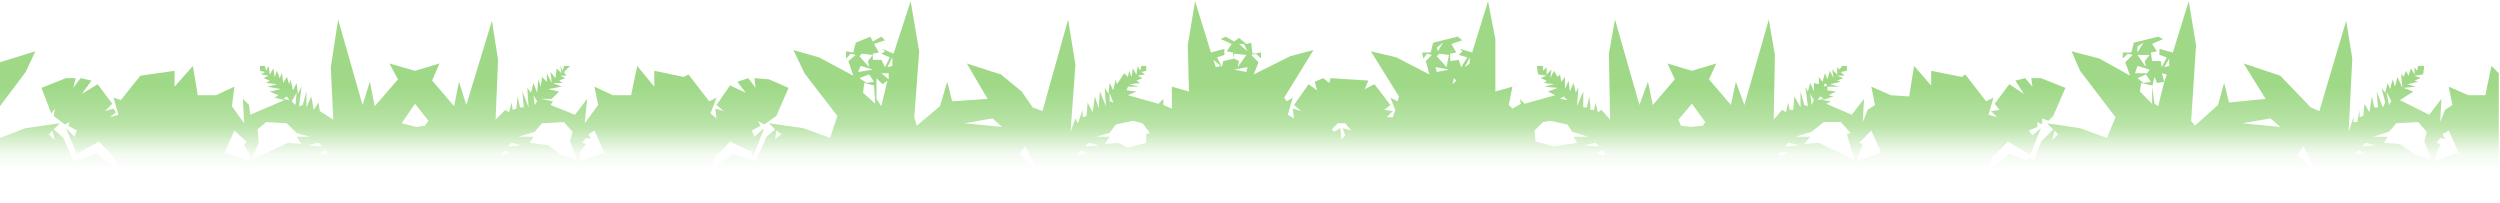
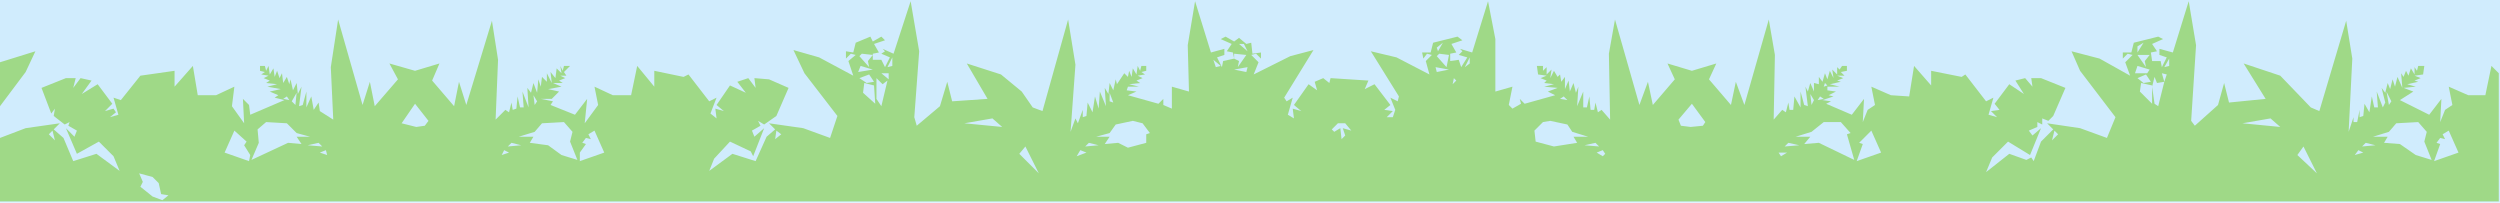
<svg xmlns="http://www.w3.org/2000/svg" width="2048" height="166" viewBox="0 0 2048 166" preserveAspectRatio="none">
-   <defs>
-     <linearGradient id="foliage-fade" x1="0" y1="0" x2="0" y2="166" gradientUnits="userSpaceOnUse">
-       <stop offset="0" stop-color="#fff" />
-       <stop offset=".43" stop-color="#fff" />
-       <stop offset=".62" stop-color="#fff" stop-opacity=".72" />
-       <stop offset=".76" stop-color="#fff" stop-opacity=".12" />
-       <stop offset=".84" stop-color="#fff" stop-opacity="0" />
-       <stop offset="1" stop-color="#fff" stop-opacity="0" />
-     </linearGradient>
-     <mask id="foliage-mask" maskUnits="userSpaceOnUse" x="0" y="0" width="2048" height="166">
-       <rect width="2048" height="166" fill="url(#foliage-fade)" />
-     </mask>
-   </defs>
-   <path d="M29,42 L0,51 L0,87 L21,59Z M0,113 L0,165 L2047,165 L2047,60 L2041,54 L2036,78 L2022,78 L2006,71 L2009,86 L2003,90 L1999,100 L2000,81 L1990,94 L1966,82 L1977,75 L1969,72 L1979,71 L1972,69 L1981,67 L1978,66 L1983,64 L1978,62 L1985,61 L1986,54 L1981,54 L1980,58 L1978,55 L1978,61 L1975,56 L1973,62 L1971,58 L1969,63 L1967,60 L1968,72 L1964,63 L1962,71 L1960,65 L1958,73 L1956,68 L1954,76 L1951,72 L1954,84 L1952,88 L1947,75 L1948,88 L1945,88 L1943,79 L1941,92 L1937,85 L1936,95 L1933,96 L1933,90 L1931,100 L1928,100 L1928,96 L1924,108 L1927,48 L1922,17 L1900,91 L1893,88 L1868,62 L1838,52 L1856,81 L1826,84 L1822,68 L1817,86 L1798,103 L1795,99 L1799,37 L1793,1 L1780,43 L1769,40 L1769,45 L1775,47 L1771,55 L1770,50 L1763,50 L1762,43 L1767,42 L1763,36 L1772,32 L1768,30 L1748,35 L1746,43 L1739,43 L1739,48 L1743,44 L1747,45 L1741,51 L1745,62 L1720,48 L1697,42 L1704,58 L1733,96 L1726,113 L1704,105 L1677,101 L1682,106 L1672,116 L1666,132 L1664,129 L1660,131 L1646,126 L1627,141 L1632,129 L1645,116 L1663,127 L1672,105 L1665,111 L1662,107 L1669,104 L1669,100 L1673,102 L1673,97 L1678,99 L1682,95 L1692,72 L1672,64 L1664,64 L1665,71 L1659,64 L1651,66 L1658,77 L1646,69 L1634,85 L1638,90 L1631,91 L1636,96 L1629,94 L1633,80 L1627,83 L1610,61 L1607,63 L1582,58 L1582,70 L1568,54 L1564,79 L1549,78 L1533,71 L1536,86 L1530,90 L1526,100 L1527,81 L1517,94 L1496,85 L1500,83 L1493,82 L1502,79 L1498,78 L1504,75 L1497,74 L1497,71 L1507,71 L1499,69 L1508,67 L1505,66 L1510,64 L1505,62 L1511,62 L1508,59 L1513,58 L1513,54 L1509,54 L1507,57 L1505,55 L1505,61 L1501,57 L1502,64 L1499,58 L1497,65 L1495,60 L1493,67 L1490,63 L1490,69 L1486,68 L1486,75 L1483,68 L1481,75 L1479,71 L1481,87 L1478,86 L1475,75 L1475,88 L1470,79 L1469,90 L1466,90 L1465,84 L1463,92 L1460,90 L1453,98 L1454,45 L1449,16 L1429,86 L1422,67 L1418,86 L1400,65 L1406,52 L1386,58 L1366,52 L1372,65 L1354,86 L1350,67 L1343,86 L1323,16 L1318,44 L1319,98 L1312,90 L1309,92 L1307,84 L1306,90 L1303,90 L1302,79 L1300,88 L1297,88 L1297,75 L1292,87 L1293,71 L1291,76 L1289,68 L1286,75 L1285,66 L1282,73 L1282,63 L1279,67 L1278,61 L1276,63 L1273,58 L1270,64 L1271,57 L1267,61 L1267,55 L1264,58 L1264,54 L1259,54 L1260,61 L1267,62 L1262,64 L1267,66 L1265,68 L1273,69 L1265,71 L1276,72 L1268,75 L1274,78 L1249,85 L1245,81 L1246,85 L1239,89 L1236,86 L1239,71 L1225,75 L1225,32 L1219,1 L1206,43 L1196,40 L1198,42 L1195,45 L1202,47 L1197,55 L1195,49 L1188,50 L1188,44 L1193,43 L1189,36 L1198,33 L1194,30 L1174,35 L1172,43 L1165,43 L1166,48 L1169,44 L1173,45 L1168,50 L1171,61 L1144,47 L1123,42 L1146,79 L1145,83 L1139,80 L1143,90 L1141,96 L1136,96 L1141,91 L1134,90 L1139,86 L1126,69 L1118,73 L1121,66 L1090,64 L1089,68 L1084,64 L1077,67 L1079,74 L1072,69 L1060,86 L1066,91 L1059,89 L1060,97 L1055,94 L1059,80 L1054,83 L1052,80 L1076,41 L1057,46 L1027,61 L1031,51 L1025,45 L1029,44 L1033,48 L1033,43 L1026,44 L1025,35 L1021,36 L1015,31 L1011,34 L1004,30 L1000,32 L1009,36 L1005,42 L1010,43 L1011,48 L1002,50 L1001,55 L997,47 L1003,45 L1003,40 L992,43 L979,1 L973,37 L974,75 L960,71 L960,89 L953,86 L953,81 L949,85 L924,78 L931,75 L923,74 L924,71 L933,71 L925,69 L934,68 L931,66 L936,64 L932,62 L938,61 L935,59 L939,58 L939,54 L935,54 L934,58 L932,54 L931,61 L928,56 L927,63 L925,58 L924,63 L921,60 L915,69 L914,65 L912,74 L909,68 L908,77 L905,72 L906,87 L901,75 L900,89 L897,79 L895,92 L891,84 L890,95 L887,96 L887,90 L883,101 L881,97 L877,108 L881,53 L875,16 L854,91 L846,88 L837,75 L820,61 L792,52 L809,81 L780,83 L776,67 L770,87 L751,103 L749,96 L753,42 L746,1 L732,44 L723,40 L725,42 L722,44 L729,47 L725,55 L722,49 L715,49 L715,44 L720,43 L716,36 L725,33 L722,30 L715,34 L713,30 L701,35 L699,43 L693,42 L693,48 L697,44 L701,45 L695,50 L699,62 L671,47 L650,41 L659,60 L686,95 L680,113 L658,105 L630,101 L635,106 L628,112 L619,132 L600,126 L581,140 L585,130 L598,116 L615,124 L617,128 L626,105 L618,112 L616,107 L623,103 L621,99 L626,102 L636,95 L646,72 L630,65 L618,64 L619,72 L613,64 L604,67 L611,76 L598,70 L587,86 L593,91 L586,89 L587,97 L582,93 L587,80 L581,83 L564,61 L560,63 L536,58 L536,71 L522,54 L517,78 L502,78 L487,71 L490,86 L479,101 L481,81 L471,94 L451,86 L453,83 L443,81 L452,81 L458,75 L449,73 L460,71 L453,68 L461,68 L458,66 L463,64 L459,62 L464,62 L462,59 L467,54 L462,54 L461,58 L459,54 L460,60 L456,56 L455,64 L451,59 L452,68 L448,60 L448,67 L444,63 L443,71 L441,65 L440,76 L437,68 L435,76 L432,72 L433,88 L428,75 L429,88 L426,88 L424,79 L423,89 L420,90 L419,84 L417,92 L414,90 L406,98 L408,49 L403,17 L382,86 L376,67 L372,87 L354,66 L360,52 L340,58 L319,52 L326,65 L307,87 L303,67 L297,86 L277,16 L271,55 L273,98 L262,91 L261,84 L257,90 L255,79 L251,88 L251,75 L248,86 L245,87 L247,71 L244,77 L243,68 L240,74 L238,65 L237,69 L235,63 L232,68 L231,60 L229,64 L227,58 L225,63 L224,56 L221,61 L220,54 L218,58 L217,54 L213,54 L213,58 L217,59 L214,61 L220,62 L216,64 L221,66 L218,68 L227,69 L219,71 L230,73 L221,75 L228,78 L225,80 L233,82 L205,94 L204,86 L199,81 L200,101 L190,87 L192,71 L177,78 L162,78 L158,54 L143,71 L143,58 L115,62 L99,82 L93,80 L97,94 L90,96 L95,92 L93,89 L86,91 L92,85 L80,69 L67,77 L75,66 L66,64 L60,72 L62,64 L54,64 L34,72 L42,93 L45,89 L44,95 L53,102 L57,100 L56,103 L63,107 L61,112 L54,105 L63,126 L81,116 L93,128 L98,140 L79,126 L60,132 L52,113 L44,106 L49,101 L21,105Z M114,142 L125,145 L130,150 L132,159 L138,160 L133,164 L125,161 L115,153 L117,149Z M1936,125 L1929,127 L1932,123Z M1457,125 L1464,125 L1459,128Z M1308,125 L1313,123 L1315,126 L1313,128Z M882,128 L885,123 L890,125Z M417,125 L411,127 L413,123Z M262,125 L267,123 L268,127Z M1887,120 L1898,142 L1882,127Z M840,120 L851,142 L835,126Z M1935,120 L1938,117 L1946,119Z M1462,120 L1465,117 L1474,119Z M1310,120 L1298,119 L1307,117Z M889,120 L892,117 L900,119Z M416,120 L419,117 L427,119Z M264,120 L252,119 L261,117Z M2006,107 L2014,125 L1994,132 L1999,118 L1996,117 L1999,113 L2003,114 L2001,110Z M1683,107 L1686,110 L1681,115Z M1533,107 L1541,125 L1521,132 L1526,118 L1523,117Z M636,107 L640,110 L635,114Z M487,107 L495,125 L475,132 L475,125 L480,118 L477,117 L480,113 L484,114 L482,110Z M192,107 L202,116 L200,119 L205,127 L204,132 L184,125Z M43,107 L45,115 L40,110Z M1091,106 L1096,101 L1102,101 L1107,107 L1100,105 L1102,111 L1099,114 L1098,105 L1093,108Z M1944,112 L1957,108 L1963,101 L1981,100 L1988,108 L1986,116 L1992,131 L1979,127 L1966,118 L1953,117 L1956,112Z M1471,112 L1484,108 L1494,100 L1508,100 L1516,109 L1513,110 L1519,131 L1490,117 L1478,118 L1483,112Z M1257,107 L1264,100 L1270,99 L1284,102 L1288,108 L1301,112 L1289,112 L1292,117 L1273,120 L1258,116Z M942,109 L939,110 L939,117 L924,121 L916,117 L905,118 L909,112 L898,112 L909,109 L914,102 L928,99 L936,101Z M425,112 L438,108 L444,101 L462,100 L469,108 L467,116 L473,131 L460,127 L449,119 L434,117 L437,112Z M254,112 L243,112 L247,118 L236,117 L206,131 L212,117 L211,106 L218,100 L235,101 L243,109Z M1837,101 L1860,97 L1868,104Z M790,101 L813,97 L821,104Z M1375,98 L1386,85 L1397,100 L1395,103 L1385,104 L1377,103Z M351,99 L348,103 L341,104 L329,101 L340,85Z M1494,81 L1489,82 L1491,79Z M1278,81 L1281,79 L1284,82Z M232,81 L235,79 L237,82Z M437,78 L440,83 L438,86Z M1483,77 L1486,82 L1484,86Z M909,76 L912,84 L909,83Z M243,76 L242,86 L239,83Z M1955,75 L1959,83 L1957,86Z M1754,68 L1763,70 L1763,85 L1753,75Z M1494,71 L1495,68 L1497,70Z M708,68 L716,70 L717,85 L707,76Z M1191,64 L1193,66 L1190,69Z M718,64 L723,69 L727,66 L722,87 L718,81Z M1765,63 L1767,68 L1773,67 L1768,87 L1765,85 L1763,71Z M1751,64 L1758,61 L1762,67 L1756,68Z M716,67 L710,68 L704,64 L712,61Z M1771,60 L1775,61 L1773,67Z M722,60 L728,60 L728,65Z M1749,60 L1751,54 L1761,57 L1759,60Z M1176,55 L1187,57 L1177,59Z M1011,57 L1022,55 L1021,59Z M703,59 L705,54 L715,57Z M1777,48 L1777,54 L1773,55Z M994,49 L1000,54 L996,55Z M1204,47 L1204,52 L1200,55Z M731,47 L731,54 L727,55Z M1751,45 L1761,45 L1757,50 L1758,55Z M1179,44 L1187,45 L1185,55 L1177,46Z M706,44 L715,45 L711,50 L712,55 L704,46Z M1021,45 L1014,55 L1015,50 L1011,48 L1011,44Z M1756,35 L1751,43 L1751,38Z M1182,35 L1178,42 L1177,39Z M1015,36 L1019,36 L1022,42Z" fill="#9FD987" fill-rule="evenodd" mask="url(#foliage-mask)" />
+   <rect width="2048" height="166" fill="#D0ECFD" />
+   <path d="M29,42 L0,51 L0,87 L21,59Z M0,113 L0,165 L2047,165 L2047,60 L2041,54 L2036,78 L2022,78 L2006,71 L2009,86 L2003,90 L1999,100 L2000,81 L1990,94 L1966,82 L1977,75 L1969,72 L1979,71 L1972,69 L1981,67 L1978,66 L1983,64 L1978,62 L1985,61 L1986,54 L1981,54 L1980,58 L1978,55 L1978,61 L1975,56 L1973,62 L1971,58 L1969,63 L1967,60 L1968,72 L1964,63 L1962,71 L1960,65 L1958,73 L1956,68 L1954,76 L1951,72 L1954,84 L1952,88 L1947,75 L1948,88 L1945,88 L1943,79 L1941,92 L1937,85 L1936,95 L1933,96 L1933,90 L1931,100 L1928,100 L1928,96 L1924,108 L1927,48 L1922,17 L1900,91 L1893,88 L1868,62 L1838,52 L1856,81 L1826,84 L1822,68 L1817,86 L1798,103 L1795,99 L1799,37 L1793,1 L1780,43 L1769,40 L1769,45 L1775,47 L1771,55 L1770,50 L1763,50 L1762,43 L1767,42 L1763,36 L1772,32 L1768,30 L1748,35 L1746,43 L1739,43 L1739,48 L1743,44 L1747,45 L1741,51 L1745,62 L1720,48 L1697,42 L1704,58 L1733,96 L1726,113 L1704,105 L1677,101 L1682,106 L1672,116 L1666,132 L1664,129 L1660,131 L1646,126 L1627,141 L1632,129 L1645,116 L1663,127 L1672,105 L1665,111 L1662,107 L1669,104 L1669,100 L1673,102 L1673,97 L1678,99 L1682,95 L1692,72 L1672,64 L1664,64 L1665,71 L1659,64 L1651,66 L1658,77 L1646,69 L1634,85 L1638,90 L1631,91 L1636,96 L1629,94 L1633,80 L1627,83 L1610,61 L1607,63 L1582,58 L1582,70 L1568,54 L1564,79 L1549,78 L1533,71 L1536,86 L1530,90 L1526,100 L1527,81 L1517,94 L1496,85 L1500,83 L1493,82 L1502,79 L1498,78 L1504,75 L1497,74 L1497,71 L1507,71 L1499,69 L1508,67 L1505,66 L1510,64 L1505,62 L1511,62 L1508,59 L1513,58 L1513,54 L1509,54 L1507,57 L1505,55 L1505,61 L1501,57 L1502,64 L1499,58 L1497,65 L1495,60 L1493,67 L1490,63 L1490,69 L1486,68 L1486,75 L1483,68 L1481,75 L1479,71 L1481,87 L1478,86 L1475,75 L1475,88 L1470,79 L1469,90 L1466,90 L1465,84 L1463,92 L1460,90 L1453,98 L1454,45 L1449,16 L1429,86 L1422,67 L1418,86 L1400,65 L1406,52 L1386,58 L1366,52 L1372,65 L1354,86 L1350,67 L1343,86 L1323,16 L1318,44 L1319,98 L1312,90 L1309,92 L1307,84 L1306,90 L1303,90 L1302,79 L1300,88 L1297,88 L1297,75 L1292,87 L1293,71 L1291,76 L1289,68 L1286,75 L1285,66 L1282,73 L1282,63 L1279,67 L1278,61 L1276,63 L1273,58 L1270,64 L1271,57 L1267,61 L1267,55 L1264,58 L1264,54 L1259,54 L1260,61 L1267,62 L1262,64 L1267,66 L1265,68 L1273,69 L1265,71 L1276,72 L1268,75 L1274,78 L1249,85 L1245,81 L1246,85 L1239,89 L1236,86 L1239,71 L1225,75 L1225,32 L1219,1 L1206,43 L1196,40 L1198,42 L1195,45 L1202,47 L1197,55 L1195,49 L1188,50 L1188,44 L1193,43 L1189,36 L1198,33 L1194,30 L1174,35 L1172,43 L1165,43 L1166,48 L1169,44 L1173,45 L1168,50 L1171,61 L1144,47 L1123,42 L1146,79 L1145,83 L1139,80 L1143,90 L1141,96 L1136,96 L1141,91 L1134,90 L1139,86 L1126,69 L1118,73 L1121,66 L1090,64 L1089,68 L1084,64 L1077,67 L1079,74 L1072,69 L1060,86 L1066,91 L1059,89 L1060,97 L1055,94 L1059,80 L1054,83 L1052,80 L1076,41 L1057,46 L1027,61 L1031,51 L1025,45 L1029,44 L1033,48 L1033,43 L1026,44 L1025,35 L1021,36 L1015,31 L1011,34 L1004,30 L1000,32 L1009,36 L1005,42 L1010,43 L1011,48 L1002,50 L1001,55 L997,47 L1003,45 L1003,40 L992,43 L979,1 L973,37 L974,75 L960,71 L960,89 L953,86 L953,81 L949,85 L924,78 L931,75 L923,74 L924,71 L933,71 L925,69 L934,68 L931,66 L936,64 L932,62 L938,61 L935,59 L939,58 L939,54 L935,54 L934,58 L932,54 L931,61 L928,56 L927,63 L925,58 L924,63 L921,60 L915,69 L914,65 L912,74 L909,68 L908,77 L905,72 L906,87 L901,75 L900,89 L897,79 L895,92 L891,84 L890,95 L887,96 L887,90 L883,101 L881,97 L877,108 L881,53 L875,16 L854,91 L846,88 L837,75 L820,61 L792,52 L809,81 L780,83 L776,67 L770,87 L751,103 L749,96 L753,42 L746,1 L732,44 L723,40 L725,42 L722,44 L729,47 L725,55 L722,49 L715,49 L715,44 L720,43 L716,36 L725,33 L722,30 L715,34 L713,30 L701,35 L699,43 L693,42 L693,48 L697,44 L701,45 L695,50 L699,62 L671,47 L650,41 L659,60 L686,95 L680,113 L658,105 L630,101 L635,106 L628,112 L619,132 L600,126 L581,140 L585,130 L598,116 L615,124 L617,128 L626,105 L618,112 L616,107 L623,103 L621,99 L626,102 L636,95 L646,72 L630,65 L618,64 L619,72 L613,64 L604,67 L611,76 L598,70 L587,86 L593,91 L586,89 L587,97 L582,93 L587,80 L581,83 L564,61 L560,63 L536,58 L536,71 L522,54 L517,78 L502,78 L487,71 L490,86 L479,101 L481,81 L471,94 L451,86 L453,83 L443,81 L452,81 L458,75 L449,73 L460,71 L453,68 L461,68 L458,66 L463,64 L459,62 L464,62 L462,59 L467,54 L462,54 L461,58 L459,54 L460,60 L456,56 L455,64 L451,59 L452,68 L448,60 L448,67 L444,63 L443,71 L441,65 L440,76 L437,68 L435,76 L432,72 L433,88 L428,75 L429,88 L426,88 L424,79 L423,89 L420,90 L419,84 L417,92 L414,90 L406,98 L408,49 L403,17 L382,86 L376,67 L372,87 L354,66 L360,52 L340,58 L319,52 L326,65 L307,87 L303,67 L297,86 L277,16 L271,55 L273,98 L262,91 L261,84 L257,90 L255,79 L251,88 L251,75 L248,86 L245,87 L247,71 L244,77 L243,68 L240,74 L238,65 L237,69 L235,63 L232,68 L231,60 L229,64 L227,58 L225,63 L224,56 L221,61 L220,54 L218,58 L217,54 L213,54 L213,58 L217,59 L214,61 L220,62 L216,64 L221,66 L218,68 L227,69 L219,71 L230,73 L221,75 L228,78 L225,80 L233,82 L205,94 L204,86 L199,81 L200,101 L190,87 L192,71 L177,78 L162,78 L158,54 L143,71 L143,58 L115,62 L99,82 L93,80 L97,94 L90,96 L95,92 L93,89 L86,91 L92,85 L80,69 L67,77 L75,66 L66,64 L60,72 L62,64 L54,64 L34,72 L42,93 L45,89 L44,95 L53,102 L57,100 L56,103 L63,107 L61,112 L54,105 L63,126 L81,116 L93,128 L98,140 L79,126 L60,132 L52,113 L44,106 L49,101 L21,105Z M114,142 L125,145 L130,150 L132,159 L138,160 L133,164 L125,161 L115,153 L117,149Z M1936,125 L1929,127 L1932,123Z M1457,125 L1464,125 L1459,128Z M1308,125 L1313,123 L1315,126 L1313,128Z M882,128 L885,123 L890,125Z M417,125 L411,127 L413,123Z M262,125 L267,123 L268,127Z M1887,120 L1898,142 L1882,127Z M840,120 L851,142 L835,126Z M1935,120 L1938,117 L1946,119Z M1462,120 L1465,117 L1474,119Z M1310,120 L1298,119 L1307,117Z M889,120 L892,117 L900,119Z M416,120 L419,117 L427,119Z M264,120 L252,119 L261,117Z M2006,107 L2014,125 L1994,132 L1999,118 L1996,117 L1999,113 L2003,114 L2001,110Z M1683,107 L1686,110 L1681,115Z M1533,107 L1541,125 L1521,132 L1526,118 L1523,117Z M636,107 L640,110 L635,114Z M487,107 L495,125 L475,132 L475,125 L480,118 L477,117 L480,113 L484,114 L482,110Z M192,107 L202,116 L200,119 L205,127 L204,132 L184,125Z M43,107 L45,115 L40,110Z M1091,106 L1096,101 L1102,101 L1107,107 L1100,105 L1102,111 L1099,114 L1098,105 L1093,108Z M1944,112 L1957,108 L1963,101 L1981,100 L1988,108 L1986,116 L1992,131 L1979,127 L1966,118 L1953,117 L1956,112Z M1471,112 L1484,108 L1494,100 L1508,100 L1516,109 L1513,110 L1519,131 L1490,117 L1478,118 L1483,112Z M1257,107 L1264,100 L1270,99 L1284,102 L1288,108 L1301,112 L1289,112 L1292,117 L1273,120 L1258,116Z M942,109 L939,110 L939,117 L924,121 L916,117 L905,118 L909,112 L898,112 L909,109 L914,102 L928,99 L936,101Z M425,112 L438,108 L444,101 L462,100 L469,108 L467,116 L473,131 L460,127 L449,119 L434,117 L437,112Z M254,112 L243,112 L247,118 L236,117 L206,131 L212,117 L211,106 L218,100 L235,101 L243,109Z M1837,101 L1860,97 L1868,104Z M790,101 L813,97 L821,104Z M1375,98 L1386,85 L1397,100 L1395,103 L1385,104 L1377,103Z M351,99 L348,103 L341,104 L329,101 L340,85Z M1494,81 L1489,82 L1491,79Z M1278,81 L1281,79 L1284,82Z M232,81 L235,79 L237,82Z M437,78 L440,83 L438,86Z M1483,77 L1486,82 L1484,86Z M909,76 L912,84 L909,83Z M243,76 L242,86 L239,83Z M1955,75 L1959,83 L1957,86Z M1754,68 L1763,70 L1763,85 L1753,75Z M1494,71 L1495,68 L1497,70Z M708,68 L716,70 L717,85 L707,76Z M1191,64 L1193,66 L1190,69Z M718,64 L723,69 L727,66 L722,87 L718,81Z M1765,63 L1767,68 L1773,67 L1768,87 L1765,85 L1763,71Z M1751,64 L1758,61 L1762,67 L1756,68Z M716,67 L710,68 L704,64 L712,61Z M1771,60 L1775,61 L1773,67Z M722,60 L728,60 L728,65Z M1749,60 L1751,54 L1761,57 L1759,60Z M1176,55 L1187,57 L1177,59Z M1011,57 L1022,55 L1021,59Z M703,59 L705,54 L715,57Z M1777,48 L1777,54 L1773,55Z M994,49 L1000,54 L996,55Z M1204,47 L1204,52 L1200,55Z M731,47 L731,54 L727,55Z M1751,45 L1761,45 L1757,50 L1758,55Z M1179,44 L1187,45 L1185,55 L1177,46Z M706,44 L715,45 L711,50 L712,55 L704,46Z M1021,45 L1014,55 L1015,50 L1011,48 L1011,44Z M1756,35 L1751,43 L1751,38Z M1182,35 L1178,42 L1177,39Z M1015,36 L1019,36 L1022,42Z" fill="#9FD987" fill-rule="evenodd" />
</svg>
